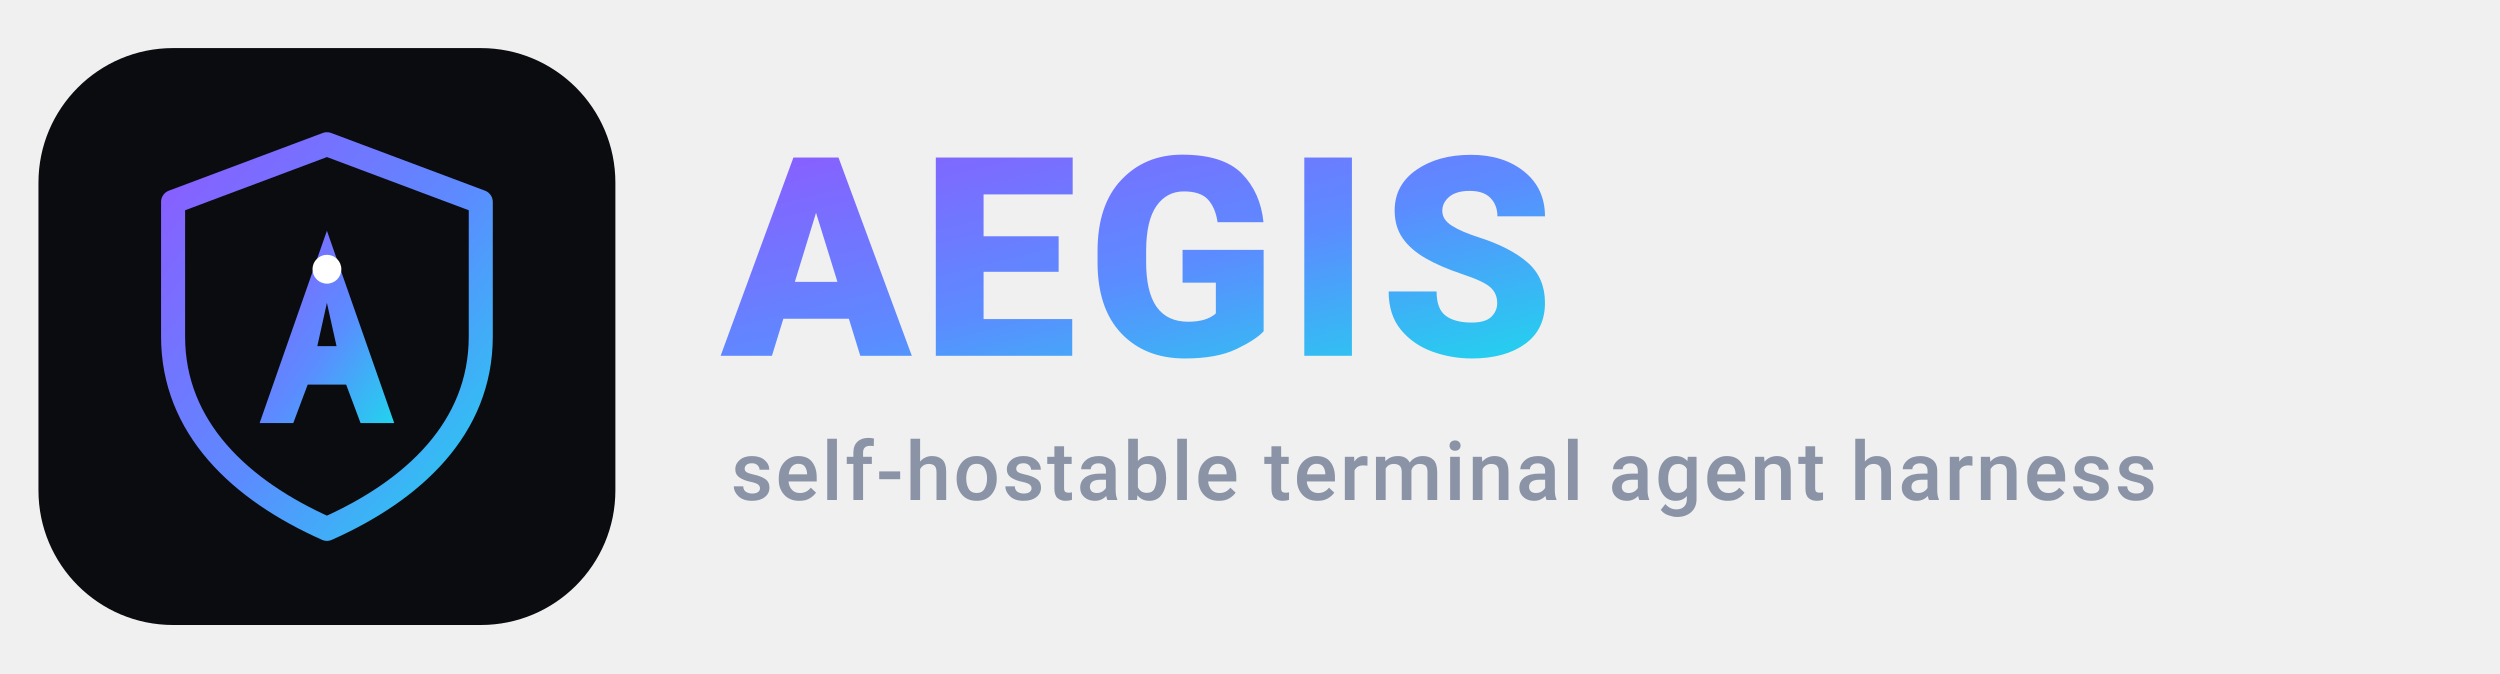
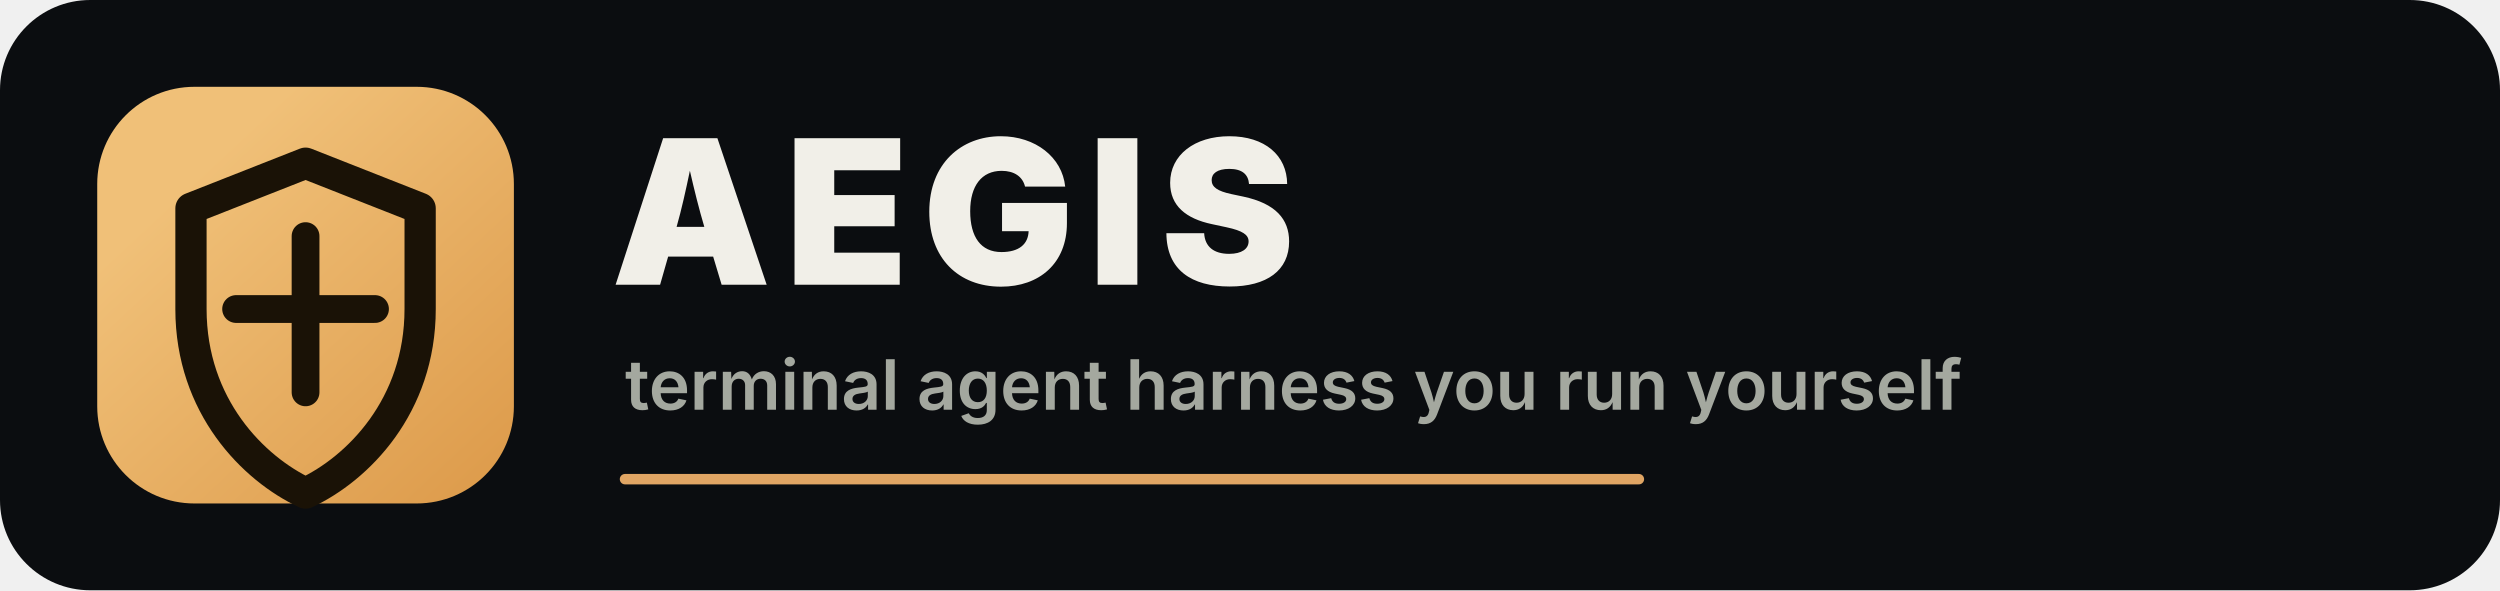
- <svg xmlns="http://www.w3.org/2000/svg" width="520" height="140" viewBox="0 0 520 140" role="img" aria-label="AEGIS — agent harness">
+ <svg xmlns="http://www.w3.org/2000/svg" width="720" height="170" viewBox="0 0 720 170" role="img" aria-label="AEGIS - terminal agent harness">
  <defs>
-     <linearGradient id="g" x1="0" y1="0" x2="1" y2="1">
-       <stop offset="0" stop-color="#8b5cff" />
-       <stop offset=".55" stop-color="#5b8cff" />
-       <stop offset="1" stop-color="#22d3ee" />
+     <linearGradient id="gold" x1="28" y1="26" x2="136" y2="142" gradientUnits="userSpaceOnUse">
+       <stop offset="0" stop-color="#f0c078" />
+       <stop offset="1" stop-color="#d8913f" />
    </linearGradient>
  </defs>
-   <g transform="translate(8,10)">
-     <rect width="120" height="120" rx="28" fill="#0b0c10" />
-     <path d="M60 20 L92 32 V60 C92 79 78 92 60 100 C42 92 28 79 28 60 V32 Z" fill="none" stroke="url(#g)" stroke-width="5" stroke-linejoin="round" />
-     <path d="M60 38 L74 78 H67 L64 70 H56 L53 78 H46 Z M58 62 H62 L60 53 Z" fill="url(#g)" />
-     <circle cx="60" cy="46" r="3" fill="#fff" />
+   <rect width="720" height="170" rx="26" fill="#0b0d10" />
+   <g transform="translate(28,25)">
+     <rect x="0" y="0" width="120" height="120" rx="28" fill="url(#gold)" />
+     <path d="M60 22 93 35v29c0 28-18 46-33 53-15-7-33-25-33-53V35l33-13Z" fill="none" stroke="#1a1206" stroke-width="9" stroke-linejoin="round" />
+     <path d="M60 43v45M40 64h40" stroke="#1a1206" stroke-width="8" stroke-linecap="round" />
  </g>
-   <text x="150" y="74" font-family="ui-sans-serif,Segoe UI,Roboto,Helvetica,Arial,sans-serif" font-size="58" font-weight="800" letter-spacing="2" fill="url(#g)">AEGIS</text>
-   <text x="152" y="104" font-family="ui-sans-serif,Segoe UI,Roboto,Helvetica,Arial,sans-serif" font-size="17" font-weight="500" letter-spacing=".5" fill="#8b93a7">self-hostable terminal agent harness</text>
+   <text x="176" y="82" font-family="Inter, ui-sans-serif, Segoe UI, Roboto, Helvetica, Arial, sans-serif" font-size="58" font-weight="850" letter-spacing="4" fill="#f1efe8">AEGIS</text>
+   <text x="180" y="118" font-family="Inter, ui-sans-serif, Segoe UI, Roboto, Helvetica, Arial, sans-serif" font-size="20" font-weight="600" fill="#a4a89f">terminal agent harness you run yourself</text>
+   <path d="M180 138h292" stroke="#e0a564" stroke-width="3" stroke-linecap="round" />
</svg>
